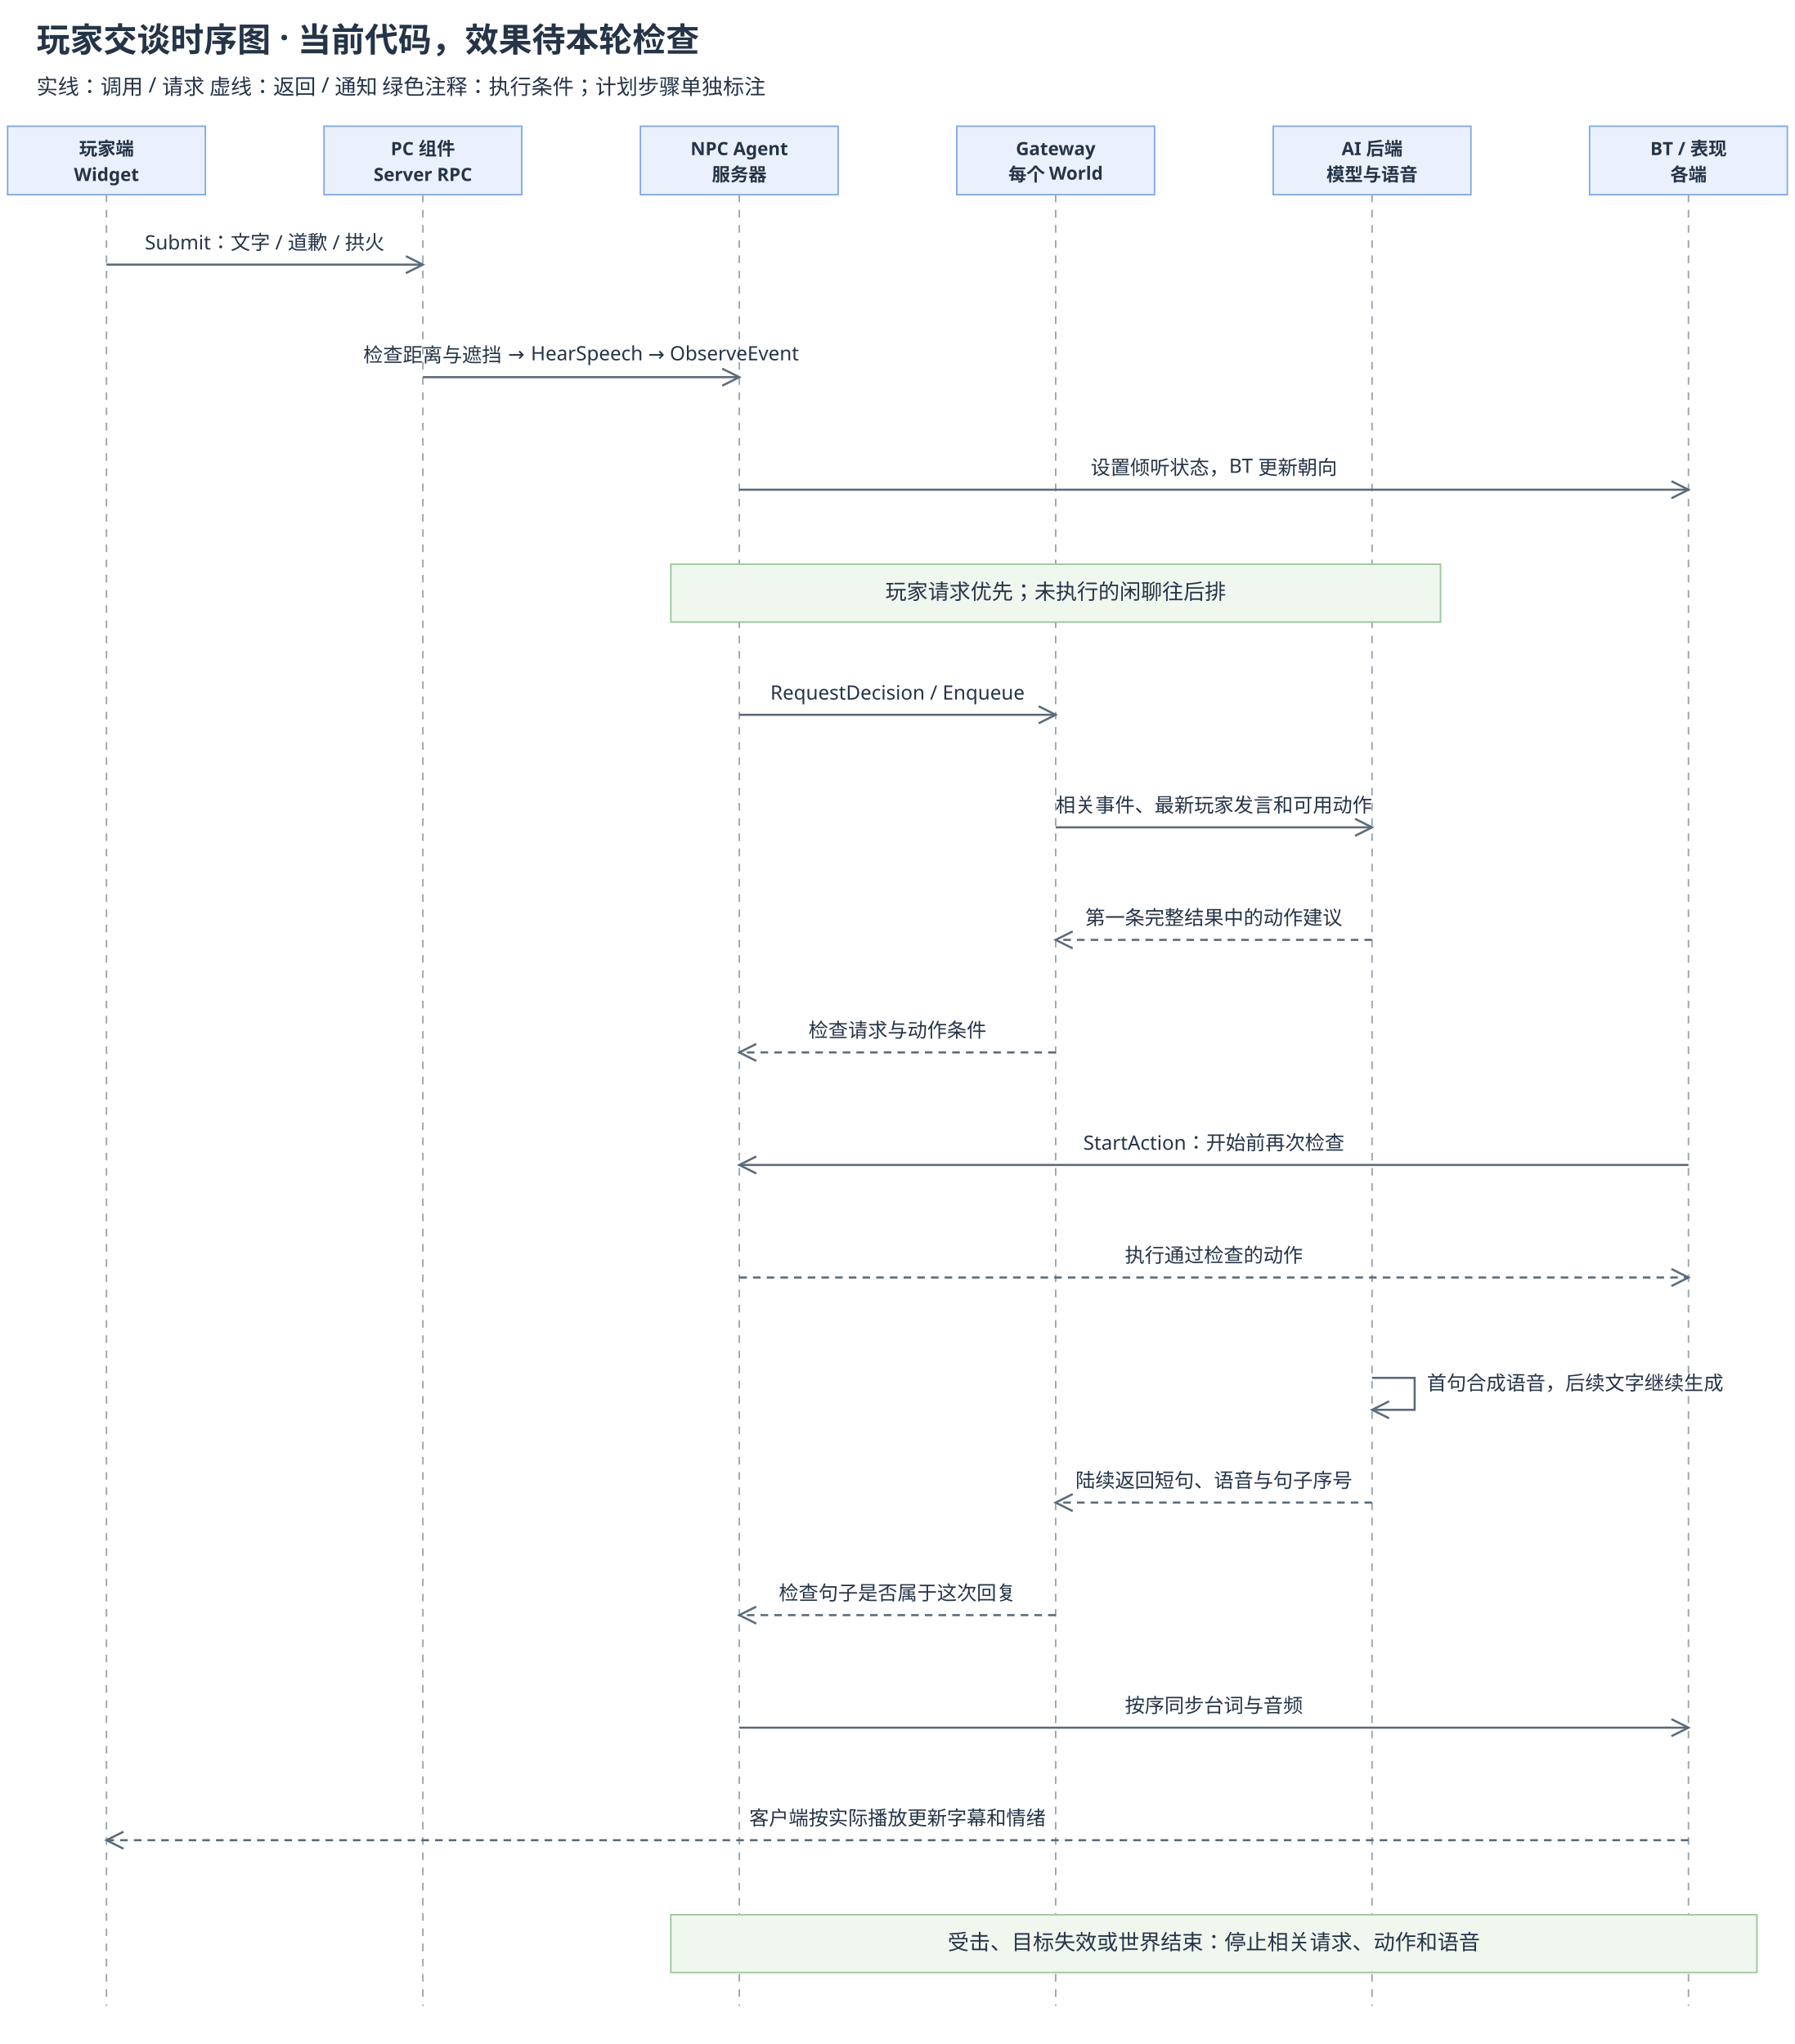
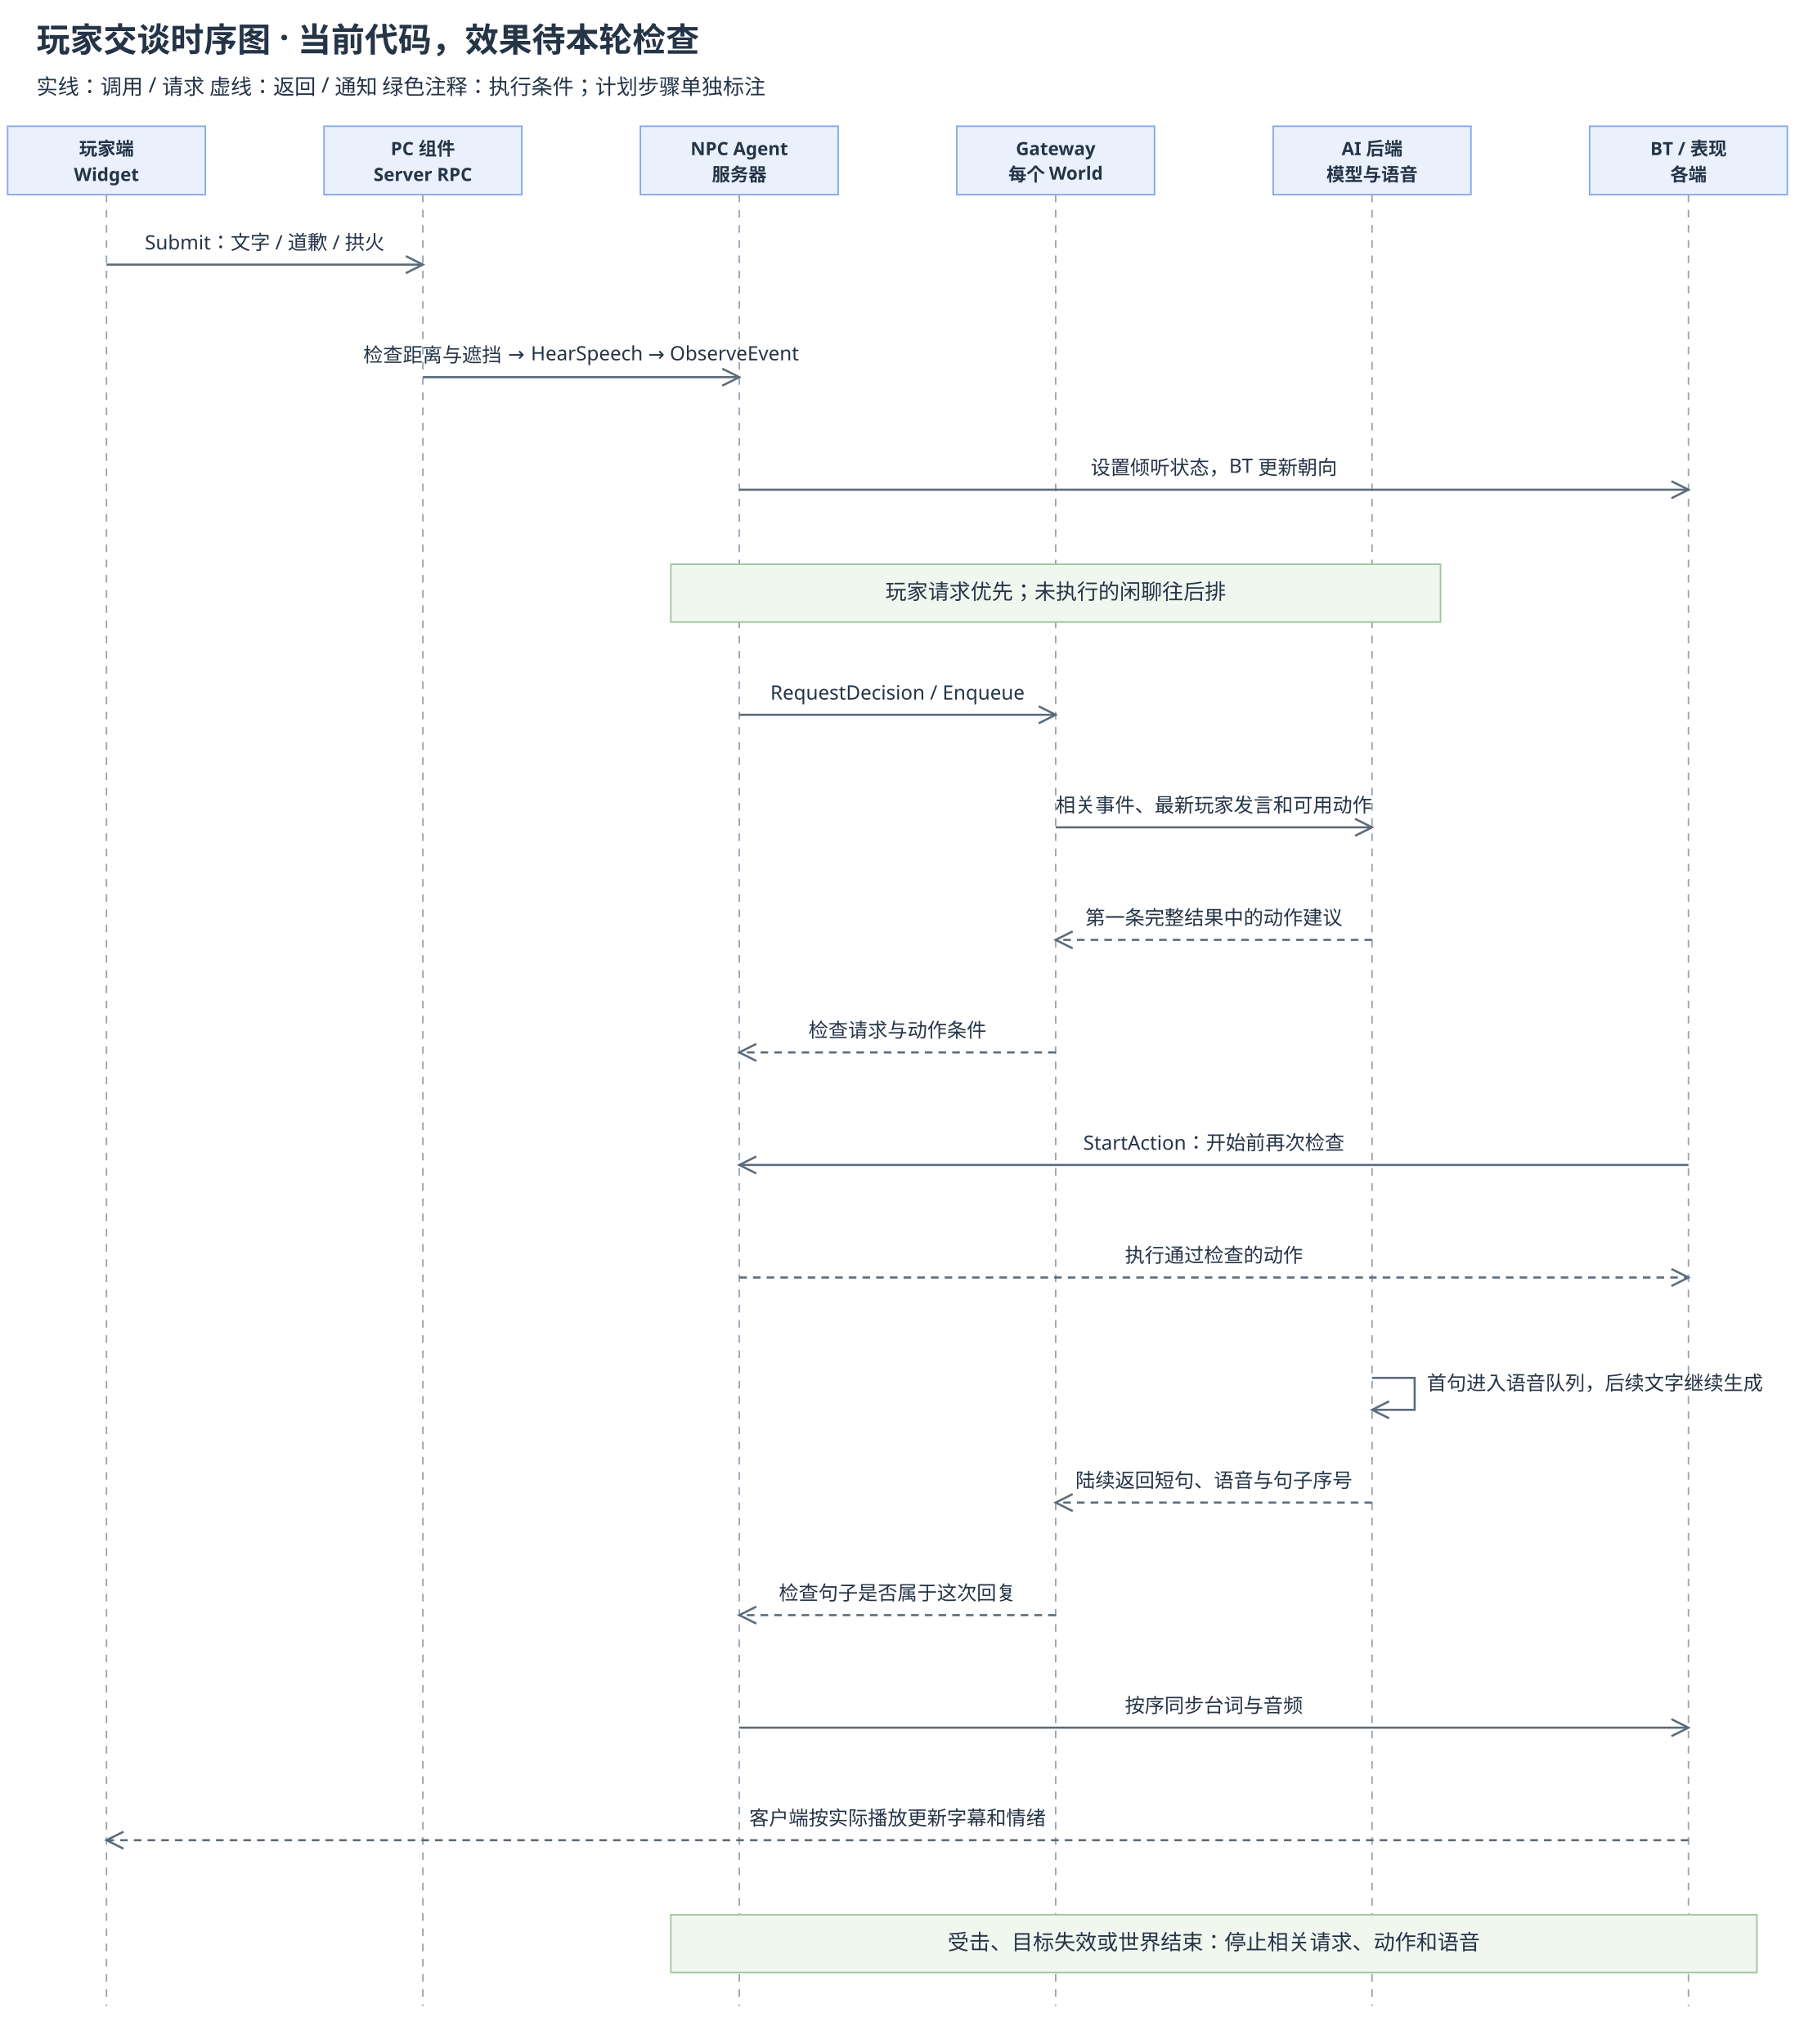
<svg xmlns="http://www.w3.org/2000/svg" width="1180" height="1344" viewBox="0 0 1180 1344" role="img" aria-label="玩家交谈时序图 · 当前代码，效果待本轮检查">
  <defs>
    <marker id="arrow" markerWidth="10" markerHeight="10" refX="9" refY="5" orient="auto">
      <path d="M1 1 L9 5 L1 9" fill="none" stroke="#5b6b7a" />
    </marker>
    <marker id="diamond" markerWidth="14" markerHeight="12" refX="1" refY="6" orient="auto">
      <path d="M1 6 L7 1 L13 6 L7 11 Z" fill="#5b6b7a" />
    </marker>
  </defs>
  <style>text{font-family:'Segoe UI','Microsoft YaHei',sans-serif;fill:#253447} .edge{fill:none;stroke:#5b6b7a;stroke-width:1.4} .lifeline{stroke:#98a5b2;stroke-dasharray:5 5} </style>
  <rect width="100%" height="100%" fill="#fff" />
  <text x="24" y="34" font-size="22" text-anchor="start" font-weight="600">玩家交谈时序图 · 当前代码，效果待本轮检查</text>
  <text x="24" y="62" font-size="14" text-anchor="start" font-weight="400">实线：调用 / 请求    虚线：返回 / 通知    绿色注释：执行条件；计划步骤单独标注</text>
  <rect x="5.0" y="83" width="130" height="45" fill="#eaf1fc" stroke="#83a9e7" />
  <text x="70.0" y="102" font-size="12" text-anchor="middle" font-weight="600">玩家端</text>
  <text x="70.0" y="119" font-size="12" text-anchor="middle" font-weight="600">Widget</text>
  <path class="lifeline" d="M70.0 128 V1319" />
  <rect x="213.0" y="83" width="130" height="45" fill="#eaf1fc" stroke="#83a9e7" />
  <text x="278.0" y="102" font-size="12" text-anchor="middle" font-weight="600">PC 组件</text>
  <text x="278.0" y="119" font-size="12" text-anchor="middle" font-weight="600">Server RPC</text>
  <path class="lifeline" d="M278.0 128 V1319" />
  <rect x="421.0" y="83" width="130" height="45" fill="#eaf1fc" stroke="#83a9e7" />
  <text x="486.0" y="102" font-size="12" text-anchor="middle" font-weight="600">NPC Agent</text>
  <text x="486.0" y="119" font-size="12" text-anchor="middle" font-weight="600">服务器</text>
  <path class="lifeline" d="M486.0 128 V1319" />
  <rect x="629.0" y="83" width="130" height="45" fill="#eaf1fc" stroke="#83a9e7" />
  <text x="694.0" y="102" font-size="12" text-anchor="middle" font-weight="600">Gateway</text>
  <text x="694.0" y="119" font-size="12" text-anchor="middle" font-weight="600">每个 World</text>
  <path class="lifeline" d="M694.0 128 V1319" />
  <rect x="837.0" y="83" width="130" height="45" fill="#eaf1fc" stroke="#83a9e7" />
  <text x="902.0" y="102" font-size="12" text-anchor="middle" font-weight="600">AI 后端</text>
  <text x="902.0" y="119" font-size="12" text-anchor="middle" font-weight="600">模型与语音</text>
  <path class="lifeline" d="M902.0 128 V1319" />
  <rect x="1045.0" y="83" width="130" height="45" fill="#eaf1fc" stroke="#83a9e7" />
  <text x="1110.0" y="102" font-size="12" text-anchor="middle" font-weight="600">BT / 表现</text>
  <text x="1110.0" y="119" font-size="12" text-anchor="middle" font-weight="600">各端</text>
  <path class="lifeline" d="M1110.0 128 V1319" />
  <path class="edge" d="M70.0 174 H278.0" marker-end="url(#arrow)" />
  <text x="174.0" y="164" font-size="13" text-anchor="middle" font-weight="400">Submit：文字 / 道歉 / 拱火</text>
  <path class="edge" d="M278.0 248 H486.0" marker-end="url(#arrow)" />
  <text x="382.0" y="238" font-size="13" text-anchor="middle" font-weight="400">检查距离与遮挡 → HearSpeech → ObserveEvent</text>
  <path class="edge" d="M486.0 322 H1110.0" marker-end="url(#arrow)" />
  <text x="798.0" y="312" font-size="13" text-anchor="middle" font-weight="400">设置倾听状态，BT 更新朝向</text>
  <rect x="441.0" y="371" width="506.0" height="38" fill="#f0f7ef" stroke="#9ec79d" />
  <text x="694.0" y="394" font-size="14" text-anchor="middle" font-weight="400">玩家请求优先；未执行的闲聊往后排</text>
  <path class="edge" d="M486.0 470 H694.0" marker-end="url(#arrow)" />
  <text x="590.0" y="460" font-size="13" text-anchor="middle" font-weight="400">RequestDecision / Enqueue</text>
  <path class="edge" d="M694.0 544 H902.0" marker-end="url(#arrow)" />
  <text x="798.0" y="534" font-size="13" text-anchor="middle" font-weight="400">相关事件、最新玩家发言和可用动作</text>
  <path class="edge" d="M902.0 618 H694.0" marker-end="url(#arrow)" stroke-dasharray="5 4" />
  <text x="798.0" y="608" font-size="13" text-anchor="middle" font-weight="400">第一条完整结果中的动作建议</text>
  <path class="edge" d="M694.0 692 H486.0" marker-end="url(#arrow)" stroke-dasharray="5 4" />
  <text x="590.0" y="682" font-size="13" text-anchor="middle" font-weight="400">检查请求与动作条件</text>
  <path class="edge" d="M1110.0 766 H486.0" marker-end="url(#arrow)" />
  <text x="798.0" y="756" font-size="13" text-anchor="middle" font-weight="400">StartAction：开始前再次检查</text>
  <path class="edge" d="M486.0 840 H1110.0" marker-end="url(#arrow)" stroke-dasharray="5 4" />
  <text x="798.0" y="830" font-size="13" text-anchor="middle" font-weight="400">执行通过检查的动作</text>
  <polyline class="edge" points="902.0,906 930.0,906 930.0,927 902.0,927" marker-end="url(#arrow)" />
-   <text x="938.0" y="914" font-size="13" text-anchor="start" font-weight="400">首句合成语音，后续文字继续生成</text>
+   <text x="938.0" y="914" font-size="13" text-anchor="start" font-weight="400">首句进入语音队列，后续文字继续生成</text>
  <path class="edge" d="M902.0 988 H694.0" marker-end="url(#arrow)" stroke-dasharray="5 4" />
  <text x="798.0" y="978" font-size="13" text-anchor="middle" font-weight="400">陆续返回短句、语音与句子序号</text>
  <path class="edge" d="M694.0 1062 H486.0" marker-end="url(#arrow)" stroke-dasharray="5 4" />
  <text x="590.0" y="1052" font-size="13" text-anchor="middle" font-weight="400">检查句子是否属于这次回复</text>
  <path class="edge" d="M486.0 1136 H1110.0" marker-end="url(#arrow)" />
  <text x="798.0" y="1126" font-size="13" text-anchor="middle" font-weight="400">按序同步台词与音频</text>
  <path class="edge" d="M1110.0 1210 H70.0" marker-end="url(#arrow)" stroke-dasharray="5 4" />
  <text x="590.0" y="1200" font-size="13" text-anchor="middle" font-weight="400">客户端按实际播放更新字幕和情绪</text>
  <rect x="441.0" y="1259" width="714.0" height="38" fill="#f0f7ef" stroke="#9ec79d" />
  <text x="798.0" y="1282" font-size="14" text-anchor="middle" font-weight="400">受击、目标失效或世界结束：停止相关请求、动作和语音</text>
</svg>
